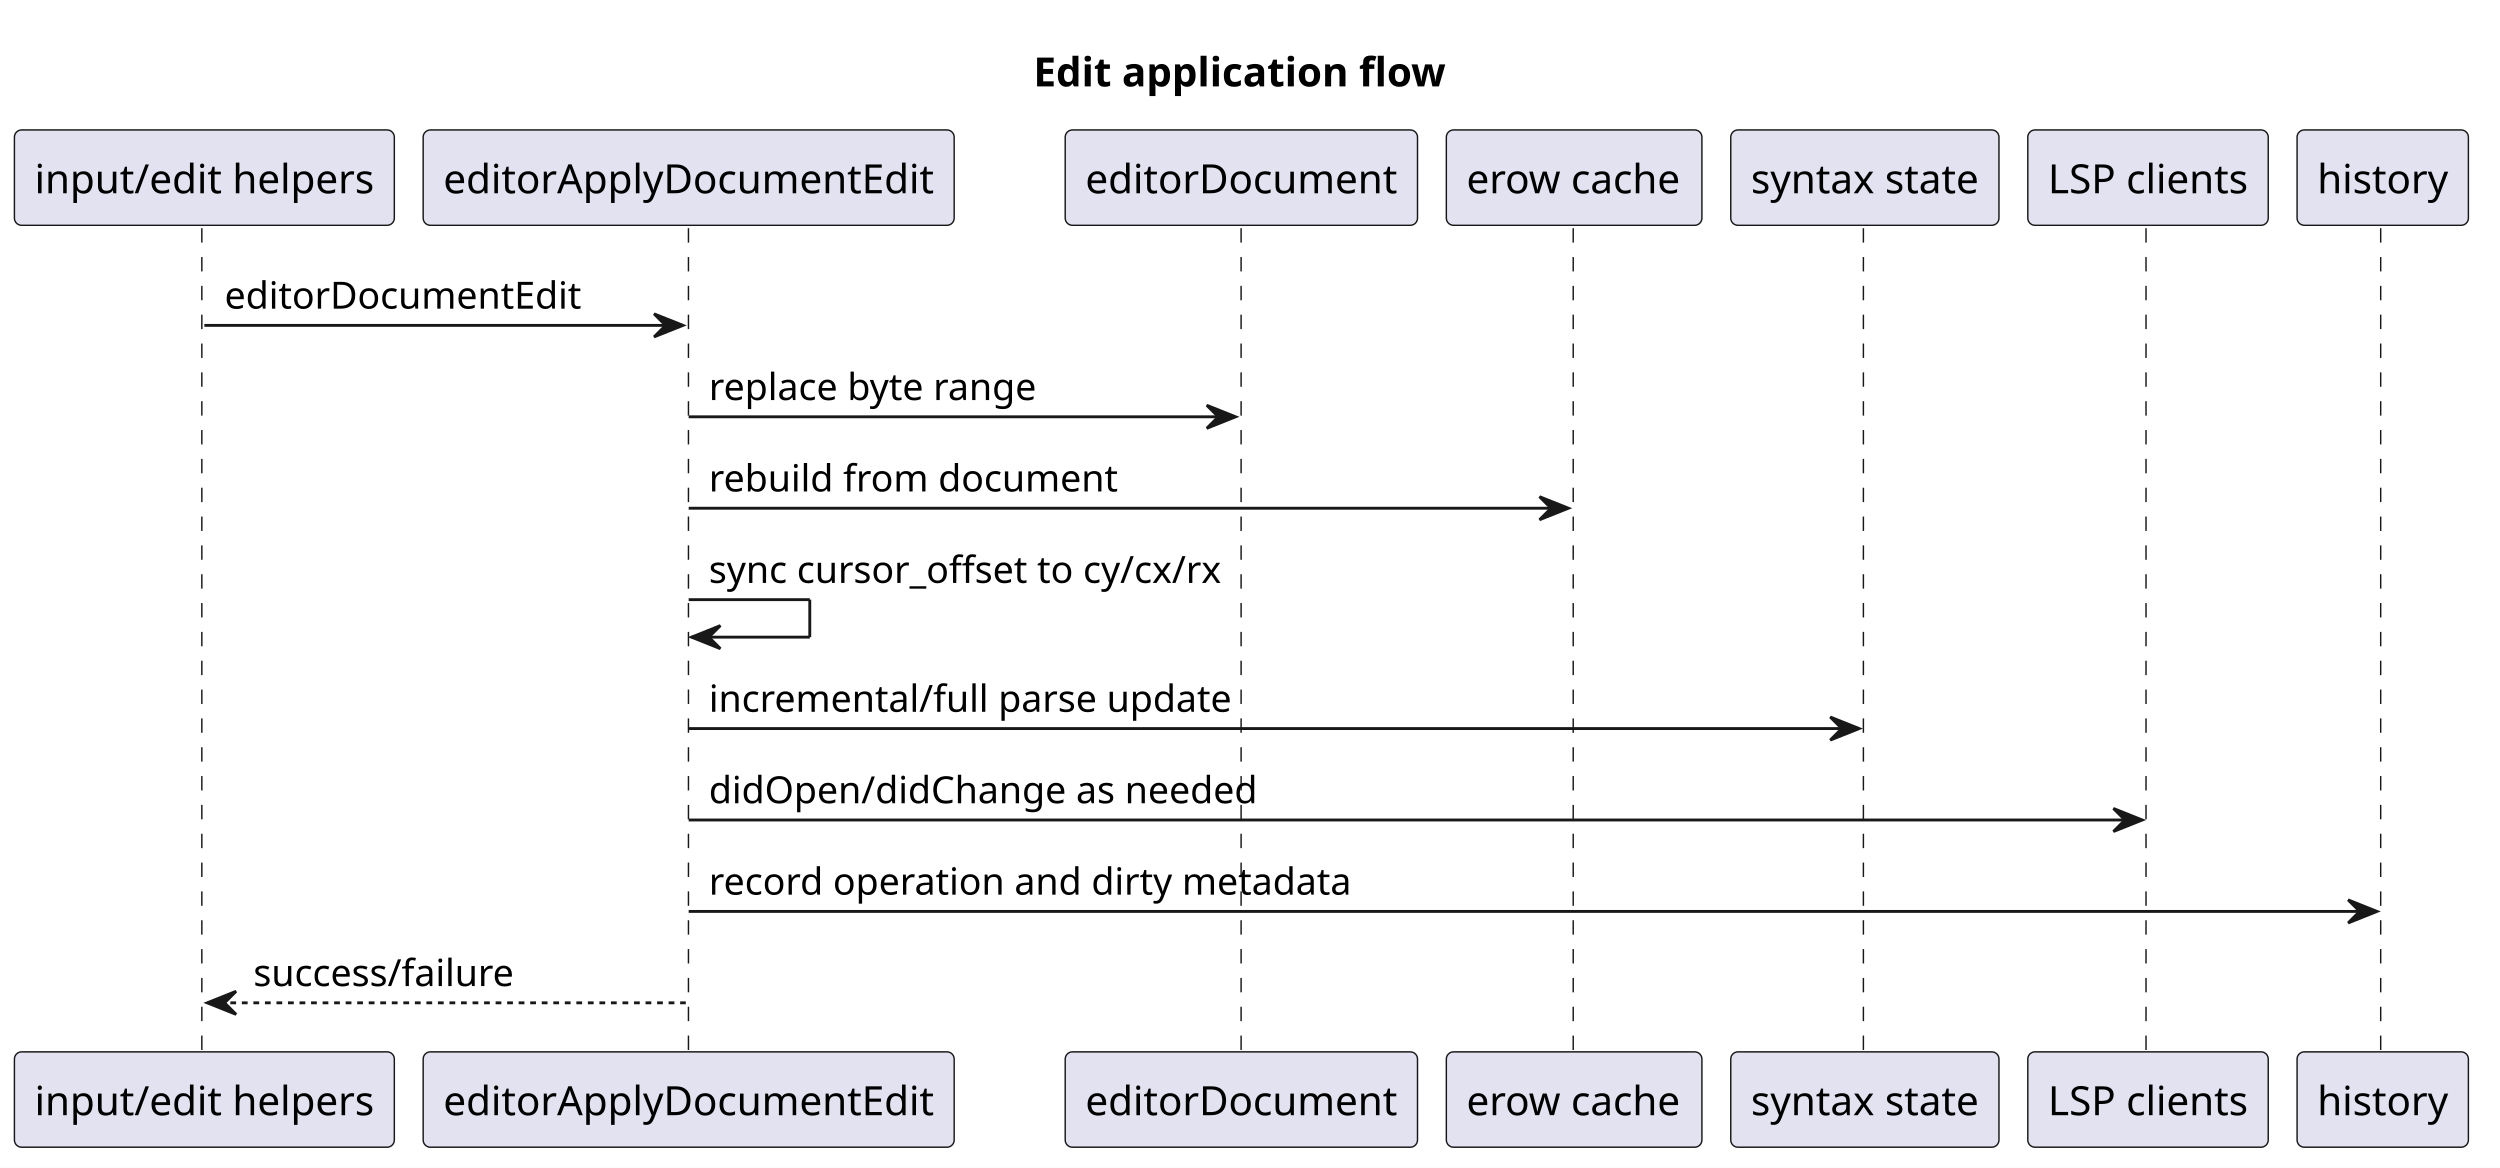
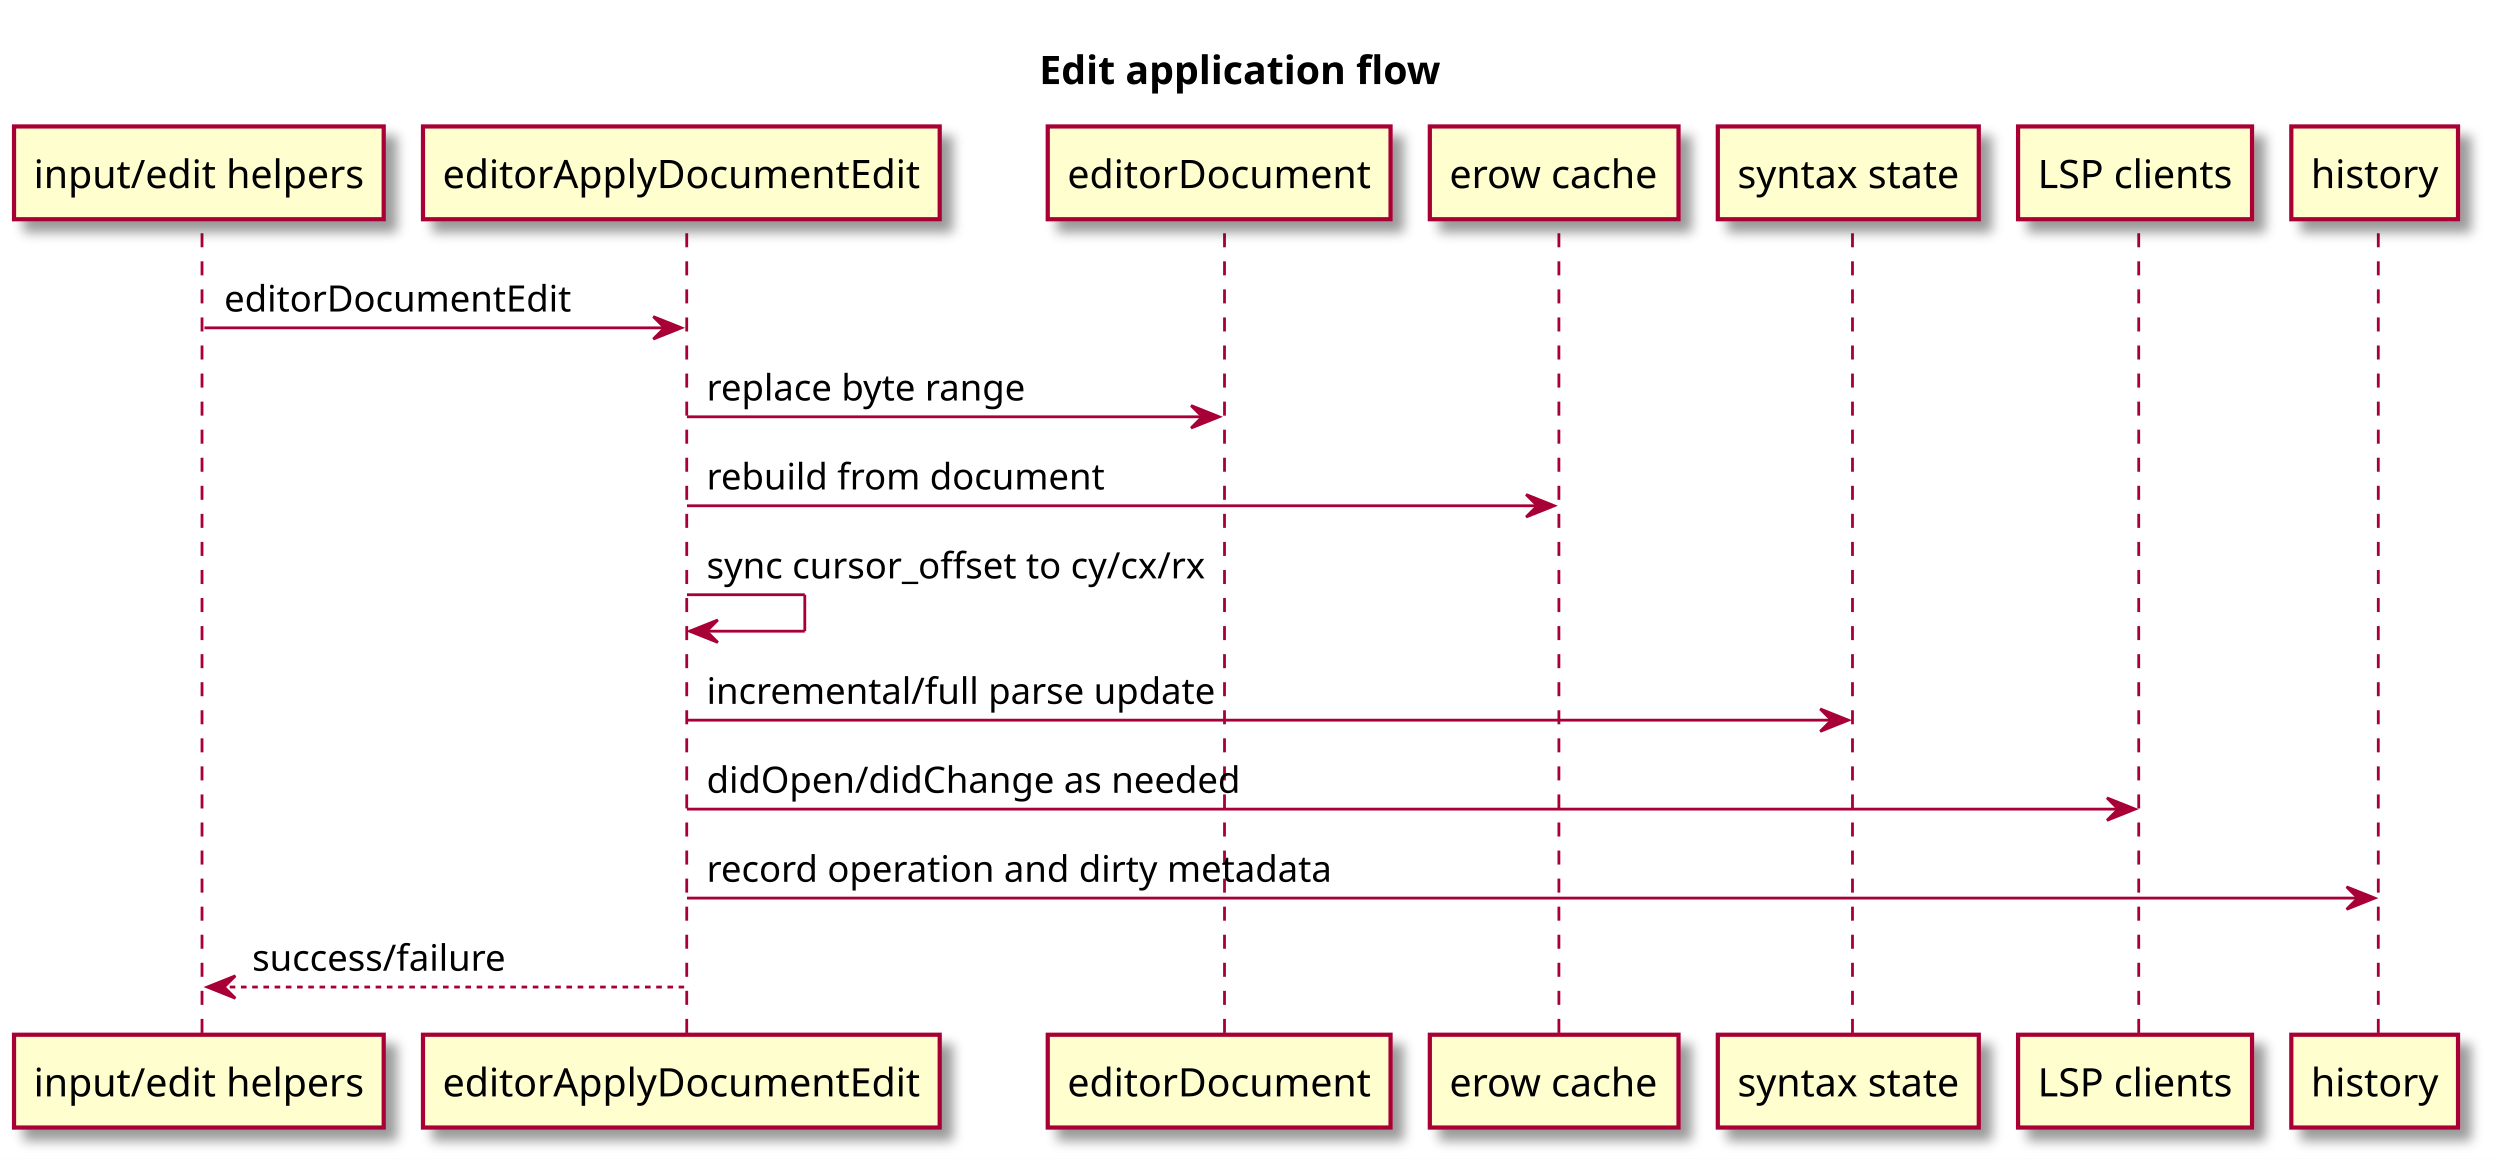
- <svg xmlns="http://www.w3.org/2000/svg" contentStyleType="text/css" data-diagram-type="SEQUENCE" height="405px" preserveAspectRatio="none" style="width:867px;height:405px;background:#FFFFFF;" version="1.1" viewBox="0 0 867 405" width="867px" zoomAndPan="magnify">
-   <defs />
+ <svg xmlns="http://www.w3.org/2000/svg" contentStyleType="text/css" data-diagram-type="SEQUENCE" height="413px" preserveAspectRatio="none" style="width:891px;height:413px;background:#FFFFFF;" version="1.1" viewBox="0 0 891 413" width="891px" zoomAndPan="magnify">
+   <defs>
+     <filter height="300%" id="f1uu6hku3e6vp6" width="300%" x="-1" y="-1">
+       <feGaussianBlur result="blurOut" stdDeviation="2" />
+       <feColorMatrix in="blurOut" result="blurOut2" type="matrix" values="0 0 0 0 0 0 0 0 0 0 0 0 0 0 0 0 0 0 .4 0" />
+       <feOffset dx="4" dy="4" in="blurOut2" result="blurOut3" />
+       <feBlend in="SourceGraphic" in2="blurOut3" mode="normal" />
+     </filter>
+   </defs>
  <rect width="100%" height="100%" fill="#FFFFFF" />
  <g>
-     <g class="title" data-source-line="2">
-       <text fill="#000000" font-family="sans-serif" font-size="14" font-weight="700" lengthAdjust="spacing" textLength="143.248" x="358.396" y="29.966">Edit application flow</text>
+     <g class="title" data-source-line="3">
+       <text fill="#000000" font-family="sans-serif" font-size="14" font-weight="700" lengthAdjust="spacing" textLength="143.248" x="370.396" y="29.966">Edit application flow</text>
    </g>
-     <g class="participant-lifeline" data-entity-uid="part1" data-qualified-name="input" data-source-line="4" id="part1-lifeline">
+     <g class="participant-lifeline" data-entity-uid="part1" data-qualified-name="input" data-source-line="5" id="part1-lifeline">
      <g>
-         <rect fill="#000000" fill-opacity="0" height="286.648" width="8" x="66.877" y="79.136" />
-         <line style="stroke:#181818;stroke-width:0.5;stroke-dasharray:5,5;" x1="70" x2="70" y1="79.136" y2="365.784" />
+         <rect fill="#000000" fill-opacity="0" height="286.648" width="8" x="68.877" y="83.136" />
+         <line style="stroke:#A80036;stroke-width:1;stroke-dasharray:5,5;" x1="72" x2="72" y1="83.136" y2="369.784" />
      </g>
    </g>
-     <g class="participant-lifeline" data-entity-uid="part2" data-qualified-name="apply" data-source-line="5" id="part2-lifeline">
+     <g class="participant-lifeline" data-entity-uid="part2" data-qualified-name="apply" data-source-line="6" id="part2-lifeline">
      <g>
-         <rect fill="#000000" fill-opacity="0" height="286.648" width="8" x="234.831" y="79.136" />
-         <line style="stroke:#181818;stroke-width:0.5;stroke-dasharray:5,5;" x1="238.754" x2="238.754" y1="79.136" y2="365.784" />
+         <rect fill="#000000" fill-opacity="0" height="286.648" width="8" x="240.831" y="83.136" />
+         <line style="stroke:#A80036;stroke-width:1;stroke-dasharray:5,5;" x1="244.754" x2="244.754" y1="83.136" y2="369.784" />
      </g>
    </g>
-     <g class="participant-lifeline" data-entity-uid="part3" data-qualified-name="doc" data-source-line="6" id="part3-lifeline">
+     <g class="participant-lifeline" data-entity-uid="part3" data-qualified-name="doc" data-source-line="7" id="part3-lifeline">
      <g>
-         <rect fill="#000000" fill-opacity="0" height="286.648" width="8" x="426.502" y="79.136" />
-         <line style="stroke:#181818;stroke-width:0.5;stroke-dasharray:5,5;" x1="430.414" x2="430.414" y1="79.136" y2="365.784" />
+         <rect fill="#000000" fill-opacity="0" height="286.648" width="8" x="432.502" y="83.136" />
+         <line style="stroke:#A80036;stroke-width:1;stroke-dasharray:5,5;" x1="436.414" x2="436.414" y1="83.136" y2="369.784" />
      </g>
    </g>
-     <g class="participant-lifeline" data-entity-uid="part4" data-qualified-name="rows" data-source-line="7" id="part4-lifeline">
+     <g class="participant-lifeline" data-entity-uid="part4" data-qualified-name="rows" data-source-line="8" id="part4-lifeline">
      <g>
-         <rect fill="#000000" fill-opacity="0" height="286.648" width="8" x="541.908" y="79.136" />
-         <line style="stroke:#181818;stroke-width:0.5;stroke-dasharray:5,5;" x1="545.591" x2="545.591" y1="79.136" y2="365.784" />
+         <rect fill="#000000" fill-opacity="0" height="286.648" width="8" x="551.908" y="83.136" />
+         <line style="stroke:#A80036;stroke-width:1;stroke-dasharray:5,5;" x1="555.591" x2="555.591" y1="83.136" y2="369.784" />
      </g>
    </g>
-     <g class="participant-lifeline" data-entity-uid="part5" data-qualified-name="syntax" data-source-line="8" id="part5-lifeline">
+     <g class="participant-lifeline" data-entity-uid="part5" data-qualified-name="syntax" data-source-line="9" id="part5-lifeline">
      <g>
-         <rect fill="#000000" fill-opacity="0" height="286.648" width="8" x="642.733" y="79.136" />
-         <line style="stroke:#181818;stroke-width:0.5;stroke-dasharray:5,5;" x1="646.225" x2="646.225" y1="79.136" y2="365.784" />
+         <rect fill="#000000" fill-opacity="0" height="286.648" width="8" x="656.733" y="83.136" />
+         <line style="stroke:#A80036;stroke-width:1;stroke-dasharray:5,5;" x1="660.225" x2="660.225" y1="83.136" y2="369.784" />
      </g>
    </g>
-     <g class="participant-lifeline" data-entity-uid="part6" data-qualified-name="lsp" data-source-line="9" id="part6-lifeline">
+     <g class="participant-lifeline" data-entity-uid="part6" data-qualified-name="lsp" data-source-line="10" id="part6-lifeline">
      <g>
-         <rect fill="#000000" fill-opacity="0" height="286.648" width="8" x="740.932" y="79.136" />
-         <line style="stroke:#181818;stroke-width:0.5;stroke-dasharray:5,5;" x1="744.24" x2="744.24" y1="79.136" y2="365.784" />
+         <rect fill="#000000" fill-opacity="0" height="286.648" width="8" x="758.932" y="83.136" />
+         <line style="stroke:#A80036;stroke-width:1;stroke-dasharray:5,5;" x1="762.24" x2="762.24" y1="83.136" y2="369.784" />
      </g>
    </g>
-     <g class="participant-lifeline" data-entity-uid="part7" data-qualified-name="history" data-source-line="10" id="part7-lifeline">
+     <g class="participant-lifeline" data-entity-uid="part7" data-qualified-name="history" data-source-line="11" id="part7-lifeline">
      <g>
-         <rect fill="#000000" fill-opacity="0" height="286.648" width="8" x="822.332" y="79.136" />
-         <line style="stroke:#181818;stroke-width:0.5;stroke-dasharray:5,5;" x1="825.624" x2="825.624" y1="79.136" y2="365.784" />
+         <rect fill="#000000" fill-opacity="0" height="286.648" width="8" x="844.332" y="83.136" />
+         <line style="stroke:#A80036;stroke-width:1;stroke-dasharray:5,5;" x1="847.624" x2="847.624" y1="83.136" y2="369.784" />
      </g>
    </g>
-     <g class="participant participant-head" data-entity-uid="part1" data-qualified-name="input" data-source-line="4" id="part1-head">
-       <rect fill="#E2E2F0" height="33.068" rx="2.5" ry="2.5" style="stroke:#181818;stroke-width:0.5;" width="131.754" x="5" y="45.068" />
+     <g class="participant participant-head" data-entity-uid="part1" data-qualified-name="input" data-source-line="5" id="part1-head">
+       <rect fill="#FEFECE" filter="url(#f1uu6hku3e6vp6)" height="33.068" style="stroke:#A80036;stroke-width:1.5;" width="131.754" x="5" y="45.068" />
      <text fill="#000000" font-family="sans-serif" font-size="14" lengthAdjust="spacing" textLength="117.754" x="12" y="67.034">input/edit helpers</text>
    </g>
-     <g class="participant participant-tail" data-entity-uid="part1" data-qualified-name="input" data-source-line="4" id="part1-tail">
-       <rect fill="#E2E2F0" height="33.068" rx="2.5" ry="2.5" style="stroke:#181818;stroke-width:0.5;" width="131.754" x="5" y="364.784" />
-       <text fill="#000000" font-family="sans-serif" font-size="14" lengthAdjust="spacing" textLength="117.754" x="12" y="386.75">input/edit helpers</text>
+     <g class="participant participant-tail" data-entity-uid="part1" data-qualified-name="input" data-source-line="5" id="part1-tail">
+       <rect fill="#FEFECE" filter="url(#f1uu6hku3e6vp6)" height="33.068" style="stroke:#A80036;stroke-width:1.5;" width="131.754" x="5" y="368.784" />
+       <text fill="#000000" font-family="sans-serif" font-size="14" lengthAdjust="spacing" textLength="117.754" x="12" y="390.75">input/edit helpers</text>
    </g>
-     <g class="participant participant-head" data-entity-uid="part2" data-qualified-name="apply" data-source-line="5" id="part2-head">
-       <rect fill="#E2E2F0" height="33.068" rx="2.5" ry="2.5" style="stroke:#181818;stroke-width:0.5;" width="184.155" x="146.754" y="45.068" />
-       <text fill="#000000" font-family="sans-serif" font-size="14" lengthAdjust="spacing" textLength="170.155" x="153.754" y="67.034">editorApplyDocumentEdit</text>
+     <g class="participant participant-head" data-entity-uid="part2" data-qualified-name="apply" data-source-line="6" id="part2-head">
+       <rect fill="#FEFECE" filter="url(#f1uu6hku3e6vp6)" height="33.068" style="stroke:#A80036;stroke-width:1.5;" width="184.155" x="150.754" y="45.068" />
+       <text fill="#000000" font-family="sans-serif" font-size="14" lengthAdjust="spacing" textLength="170.155" x="157.754" y="67.034">editorApplyDocumentEdit</text>
    </g>
-     <g class="participant participant-tail" data-entity-uid="part2" data-qualified-name="apply" data-source-line="5" id="part2-tail">
-       <rect fill="#E2E2F0" height="33.068" rx="2.5" ry="2.5" style="stroke:#181818;stroke-width:0.5;" width="184.155" x="146.754" y="364.784" />
-       <text fill="#000000" font-family="sans-serif" font-size="14" lengthAdjust="spacing" textLength="170.155" x="153.754" y="386.75">editorApplyDocumentEdit</text>
+     <g class="participant participant-tail" data-entity-uid="part2" data-qualified-name="apply" data-source-line="6" id="part2-tail">
+       <rect fill="#FEFECE" filter="url(#f1uu6hku3e6vp6)" height="33.068" style="stroke:#A80036;stroke-width:1.5;" width="184.155" x="150.754" y="368.784" />
+       <text fill="#000000" font-family="sans-serif" font-size="14" lengthAdjust="spacing" textLength="170.155" x="157.754" y="390.75">editorApplyDocumentEdit</text>
    </g>
-     <g class="participant participant-head" data-entity-uid="part3" data-qualified-name="doc" data-source-line="6" id="part3-head">
-       <rect fill="#E2E2F0" height="33.068" rx="2.5" ry="2.5" style="stroke:#181818;stroke-width:0.5;" width="122.178" x="369.414" y="45.068" />
-       <text fill="#000000" font-family="sans-serif" font-size="14" lengthAdjust="spacing" textLength="108.178" x="376.414" y="67.034">editorDocument</text>
+     <g class="participant participant-head" data-entity-uid="part3" data-qualified-name="doc" data-source-line="7" id="part3-head">
+       <rect fill="#FEFECE" filter="url(#f1uu6hku3e6vp6)" height="33.068" style="stroke:#A80036;stroke-width:1.5;" width="122.178" x="373.414" y="45.068" />
+       <text fill="#000000" font-family="sans-serif" font-size="14" lengthAdjust="spacing" textLength="108.178" x="380.414" y="67.034">editorDocument</text>
    </g>
-     <g class="participant participant-tail" data-entity-uid="part3" data-qualified-name="doc" data-source-line="6" id="part3-tail">
-       <rect fill="#E2E2F0" height="33.068" rx="2.5" ry="2.5" style="stroke:#181818;stroke-width:0.5;" width="122.178" x="369.414" y="364.784" />
-       <text fill="#000000" font-family="sans-serif" font-size="14" lengthAdjust="spacing" textLength="108.178" x="376.414" y="386.75">editorDocument</text>
+     <g class="participant participant-tail" data-entity-uid="part3" data-qualified-name="doc" data-source-line="7" id="part3-tail">
+       <rect fill="#FEFECE" filter="url(#f1uu6hku3e6vp6)" height="33.068" style="stroke:#A80036;stroke-width:1.5;" width="122.178" x="373.414" y="368.784" />
+       <text fill="#000000" font-family="sans-serif" font-size="14" lengthAdjust="spacing" textLength="108.178" x="380.414" y="390.75">editorDocument</text>
    </g>
-     <g class="participant participant-head" data-entity-uid="part4" data-qualified-name="rows" data-source-line="7" id="part4-head">
-       <rect fill="#E2E2F0" height="33.068" rx="2.5" ry="2.5" style="stroke:#181818;stroke-width:0.5;" width="88.634" x="501.591" y="45.068" />
-       <text fill="#000000" font-family="sans-serif" font-size="14" lengthAdjust="spacing" textLength="74.634" x="508.591" y="67.034">erow cache</text>
+     <g class="participant participant-head" data-entity-uid="part4" data-qualified-name="rows" data-source-line="8" id="part4-head">
+       <rect fill="#FEFECE" filter="url(#f1uu6hku3e6vp6)" height="33.068" style="stroke:#A80036;stroke-width:1.5;" width="88.634" x="509.591" y="45.068" />
+       <text fill="#000000" font-family="sans-serif" font-size="14" lengthAdjust="spacing" textLength="74.634" x="516.591" y="67.034">erow cache</text>
    </g>
-     <g class="participant participant-tail" data-entity-uid="part4" data-qualified-name="rows" data-source-line="7" id="part4-tail">
-       <rect fill="#E2E2F0" height="33.068" rx="2.5" ry="2.5" style="stroke:#181818;stroke-width:0.5;" width="88.634" x="501.591" y="364.784" />
-       <text fill="#000000" font-family="sans-serif" font-size="14" lengthAdjust="spacing" textLength="74.634" x="508.591" y="386.75">erow cache</text>
+     <g class="participant participant-tail" data-entity-uid="part4" data-qualified-name="rows" data-source-line="8" id="part4-tail">
+       <rect fill="#FEFECE" filter="url(#f1uu6hku3e6vp6)" height="33.068" style="stroke:#A80036;stroke-width:1.5;" width="88.634" x="509.591" y="368.784" />
+       <text fill="#000000" font-family="sans-serif" font-size="14" lengthAdjust="spacing" textLength="74.634" x="516.591" y="390.75">erow cache</text>
    </g>
-     <g class="participant participant-head" data-entity-uid="part5" data-qualified-name="syntax" data-source-line="8" id="part5-head">
-       <rect fill="#E2E2F0" height="33.068" rx="2.5" ry="2.5" style="stroke:#181818;stroke-width:0.5;" width="93.016" x="600.225" y="45.068" />
-       <text fill="#000000" font-family="sans-serif" font-size="14" lengthAdjust="spacing" textLength="79.016" x="607.225" y="67.034">syntax state</text>
+     <g class="participant participant-head" data-entity-uid="part5" data-qualified-name="syntax" data-source-line="9" id="part5-head">
+       <rect fill="#FEFECE" filter="url(#f1uu6hku3e6vp6)" height="33.068" style="stroke:#A80036;stroke-width:1.5;" width="93.016" x="612.225" y="45.068" />
+       <text fill="#000000" font-family="sans-serif" font-size="14" lengthAdjust="spacing" textLength="79.016" x="619.225" y="67.034">syntax state</text>
    </g>
-     <g class="participant participant-tail" data-entity-uid="part5" data-qualified-name="syntax" data-source-line="8" id="part5-tail">
-       <rect fill="#E2E2F0" height="33.068" rx="2.5" ry="2.5" style="stroke:#181818;stroke-width:0.5;" width="93.016" x="600.225" y="364.784" />
-       <text fill="#000000" font-family="sans-serif" font-size="14" lengthAdjust="spacing" textLength="79.016" x="607.225" y="386.75">syntax state</text>
+     <g class="participant participant-tail" data-entity-uid="part5" data-qualified-name="syntax" data-source-line="9" id="part5-tail">
+       <rect fill="#FEFECE" filter="url(#f1uu6hku3e6vp6)" height="33.068" style="stroke:#A80036;stroke-width:1.5;" width="93.016" x="612.225" y="368.784" />
+       <text fill="#000000" font-family="sans-serif" font-size="14" lengthAdjust="spacing" textLength="79.016" x="619.225" y="390.75">syntax state</text>
    </g>
-     <g class="participant participant-head" data-entity-uid="part6" data-qualified-name="lsp" data-source-line="9" id="part6-head">
-       <rect fill="#E2E2F0" height="33.068" rx="2.5" ry="2.5" style="stroke:#181818;stroke-width:0.5;" width="83.384" x="703.24" y="45.068" />
-       <text fill="#000000" font-family="sans-serif" font-size="14" lengthAdjust="spacing" textLength="69.384" x="710.24" y="67.034">LSP clients</text>
+     <g class="participant participant-head" data-entity-uid="part6" data-qualified-name="lsp" data-source-line="10" id="part6-head">
+       <rect fill="#FEFECE" filter="url(#f1uu6hku3e6vp6)" height="33.068" style="stroke:#A80036;stroke-width:1.5;" width="83.384" x="719.24" y="45.068" />
+       <text fill="#000000" font-family="sans-serif" font-size="14" lengthAdjust="spacing" textLength="69.384" x="726.24" y="67.034">LSP clients</text>
    </g>
-     <g class="participant participant-tail" data-entity-uid="part6" data-qualified-name="lsp" data-source-line="9" id="part6-tail">
-       <rect fill="#E2E2F0" height="33.068" rx="2.5" ry="2.5" style="stroke:#181818;stroke-width:0.5;" width="83.384" x="703.24" y="364.784" />
-       <text fill="#000000" font-family="sans-serif" font-size="14" lengthAdjust="spacing" textLength="69.384" x="710.24" y="386.75">LSP clients</text>
+     <g class="participant participant-tail" data-entity-uid="part6" data-qualified-name="lsp" data-source-line="10" id="part6-tail">
+       <rect fill="#FEFECE" filter="url(#f1uu6hku3e6vp6)" height="33.068" style="stroke:#A80036;stroke-width:1.5;" width="83.384" x="719.24" y="368.784" />
+       <text fill="#000000" font-family="sans-serif" font-size="14" lengthAdjust="spacing" textLength="69.384" x="726.24" y="390.75">LSP clients</text>
    </g>
-     <g class="participant participant-head" data-entity-uid="part7" data-qualified-name="history" data-source-line="10" id="part7-head">
-       <rect fill="#E2E2F0" height="33.068" rx="2.5" ry="2.5" style="stroke:#181818;stroke-width:0.5;" width="59.416" x="796.624" y="45.068" />
-       <text fill="#000000" font-family="sans-serif" font-size="14" lengthAdjust="spacing" textLength="45.416" x="803.624" y="67.034">history</text>
+     <g class="participant participant-head" data-entity-uid="part7" data-qualified-name="history" data-source-line="11" id="part7-head">
+       <rect fill="#FEFECE" filter="url(#f1uu6hku3e6vp6)" height="33.068" style="stroke:#A80036;stroke-width:1.5;" width="59.416" x="816.624" y="45.068" />
+       <text fill="#000000" font-family="sans-serif" font-size="14" lengthAdjust="spacing" textLength="45.416" x="823.624" y="67.034">history</text>
    </g>
-     <g class="participant participant-tail" data-entity-uid="part7" data-qualified-name="history" data-source-line="10" id="part7-tail">
-       <rect fill="#E2E2F0" height="33.068" rx="2.5" ry="2.5" style="stroke:#181818;stroke-width:0.5;" width="59.416" x="796.624" y="364.784" />
-       <text fill="#000000" font-family="sans-serif" font-size="14" lengthAdjust="spacing" textLength="45.416" x="803.624" y="386.75">history</text>
+     <g class="participant participant-tail" data-entity-uid="part7" data-qualified-name="history" data-source-line="11" id="part7-tail">
+       <rect fill="#FEFECE" filter="url(#f1uu6hku3e6vp6)" height="33.068" style="stroke:#A80036;stroke-width:1.5;" width="59.416" x="816.624" y="368.784" />
+       <text fill="#000000" font-family="sans-serif" font-size="14" lengthAdjust="spacing" textLength="45.416" x="823.624" y="390.75">history</text>
    </g>
-     <g class="message" data-entity-1="part1" data-entity-2="part2" data-source-line="12" id="msg1">
-       <polygon fill="#181818" points="226.831,108.842,236.831,112.842,226.831,116.842,230.831,112.842" style="stroke:#181818;stroke-width:1;" />
-       <line style="stroke:#181818;stroke-width:1;" x1="70.877" x2="232.831" y1="112.842" y2="112.842" />
-       <text fill="#000000" font-family="sans-serif" font-size="13" lengthAdjust="spacing" textLength="123.721" x="77.877" y="107.033">editorDocumentEdit</text>
+     <g class="message" data-entity-1="part1" data-entity-2="part2" data-source-line="13" id="msg1">
+       <polygon fill="#A80036" points="232.831,112.842,242.831,116.842,232.831,120.842,236.831,116.842" style="stroke:#A80036;stroke-width:1;" />
+       <line style="stroke:#A80036;stroke-width:1;" x1="72.877" x2="238.831" y1="116.842" y2="116.842" />
+       <text fill="#000000" font-family="sans-serif" font-size="13" lengthAdjust="spacing" textLength="123.721" x="79.877" y="111.033">editorDocumentEdit</text>
    </g>
-     <g class="message" data-entity-1="part2" data-entity-2="part3" data-source-line="13" id="msg2">
-       <polygon fill="#181818" points="418.502,140.548,428.502,144.548,418.502,148.548,422.502,144.548" style="stroke:#181818;stroke-width:1;" />
-       <line style="stroke:#181818;stroke-width:1;" x1="238.831" x2="424.502" y1="144.548" y2="144.548" />
-       <text fill="#000000" font-family="sans-serif" font-size="13" lengthAdjust="spacing" textLength="114.348" x="245.831" y="138.739">replace byte range</text>
+     <g class="message" data-entity-1="part2" data-entity-2="part3" data-source-line="14" id="msg2">
+       <polygon fill="#A80036" points="424.502,144.548,434.502,148.548,424.502,152.548,428.502,148.548" style="stroke:#A80036;stroke-width:1;" />
+       <line style="stroke:#A80036;stroke-width:1;" x1="244.831" x2="430.502" y1="148.548" y2="148.548" />
+       <text fill="#000000" font-family="sans-serif" font-size="13" lengthAdjust="spacing" textLength="114.348" x="251.831" y="142.739">replace byte range</text>
    </g>
-     <g class="message" data-entity-1="part2" data-entity-2="part4" data-source-line="14" id="msg3">
-       <polygon fill="#181818" points="533.908,172.254,543.908,176.254,533.908,180.254,537.908,176.254" style="stroke:#181818;stroke-width:1;" />
-       <line style="stroke:#181818;stroke-width:1;" x1="238.831" x2="539.908" y1="176.254" y2="176.254" />
-       <text fill="#000000" font-family="sans-serif" font-size="13" lengthAdjust="spacing" textLength="142.402" x="245.831" y="170.445">rebuild from document</text>
+     <g class="message" data-entity-1="part2" data-entity-2="part4" data-source-line="15" id="msg3">
+       <polygon fill="#A80036" points="543.908,176.254,553.908,180.254,543.908,184.254,547.908,180.254" style="stroke:#A80036;stroke-width:1;" />
+       <line style="stroke:#A80036;stroke-width:1;" x1="244.831" x2="549.908" y1="180.254" y2="180.254" />
+       <text fill="#000000" font-family="sans-serif" font-size="13" lengthAdjust="spacing" textLength="142.402" x="251.831" y="174.445">rebuild from document</text>
    </g>
-     <g class="message" data-entity-1="part2" data-entity-2="part2" data-source-line="15" id="msg4">
-       <line style="stroke:#181818;stroke-width:1;" x1="238.831" x2="280.831" y1="207.96" y2="207.96" />
-       <line style="stroke:#181818;stroke-width:1;" x1="280.831" x2="280.831" y1="207.96" y2="220.96" />
-       <line style="stroke:#181818;stroke-width:1;" x1="239.831" x2="280.831" y1="220.96" y2="220.96" />
-       <polygon fill="#181818" points="249.831,216.96,239.831,220.96,249.831,224.96,245.831,220.96" style="stroke:#181818;stroke-width:1;" />
-       <text fill="#000000" font-family="sans-serif" font-size="13" lengthAdjust="spacing" textLength="177.671" x="245.831" y="202.151">sync cursor_offset to cy/cx/rx</text>
+     <g class="message" data-entity-1="part2" data-entity-2="part2" data-source-line="16" id="msg4">
+       <line style="stroke:#A80036;stroke-width:1;" x1="244.831" x2="286.831" y1="211.96" y2="211.96" />
+       <line style="stroke:#A80036;stroke-width:1;" x1="286.831" x2="286.831" y1="211.96" y2="224.96" />
+       <line style="stroke:#A80036;stroke-width:1;" x1="245.831" x2="286.831" y1="224.96" y2="224.96" />
+       <polygon fill="#A80036" points="255.831,220.96,245.831,224.96,255.831,228.96,251.831,224.96" style="stroke:#A80036;stroke-width:1;" />
+       <text fill="#000000" font-family="sans-serif" font-size="13" lengthAdjust="spacing" textLength="177.671" x="251.831" y="206.151">sync cursor_offset to cy/cx/rx</text>
    </g>
-     <g class="message" data-entity-1="part2" data-entity-2="part5" data-source-line="16" id="msg5">
-       <polygon fill="#181818" points="634.733,248.666,644.733,252.666,634.733,256.666,638.733,252.666" style="stroke:#181818;stroke-width:1;" />
-       <line style="stroke:#181818;stroke-width:1;" x1="238.831" x2="640.733" y1="252.666" y2="252.666" />
-       <text fill="#000000" font-family="sans-serif" font-size="13" lengthAdjust="spacing" textLength="181.558" x="245.831" y="246.857">incremental/full parse update</text>
+     <g class="message" data-entity-1="part2" data-entity-2="part5" data-source-line="17" id="msg5">
+       <polygon fill="#A80036" points="648.733,252.666,658.733,256.666,648.733,260.666,652.733,256.666" style="stroke:#A80036;stroke-width:1;" />
+       <line style="stroke:#A80036;stroke-width:1;" x1="244.831" x2="654.733" y1="256.666" y2="256.666" />
+       <text fill="#000000" font-family="sans-serif" font-size="13" lengthAdjust="spacing" textLength="181.558" x="251.831" y="250.857">incremental/full parse update</text>
    </g>
-     <g class="message" data-entity-1="part2" data-entity-2="part6" data-source-line="17" id="msg6">
-       <polygon fill="#181818" points="732.932,280.372,742.932,284.372,732.932,288.372,736.932,284.372" style="stroke:#181818;stroke-width:1;" />
-       <line style="stroke:#181818;stroke-width:1;" x1="238.831" x2="738.932" y1="284.372" y2="284.372" />
-       <text fill="#000000" font-family="sans-serif" font-size="13" lengthAdjust="spacing" textLength="190.242" x="245.831" y="278.563">didOpen/didChange as needed</text>
+     <g class="message" data-entity-1="part2" data-entity-2="part6" data-source-line="18" id="msg6">
+       <polygon fill="#A80036" points="750.932,284.372,760.932,288.372,750.932,292.372,754.932,288.372" style="stroke:#A80036;stroke-width:1;" />
+       <line style="stroke:#A80036;stroke-width:1;" x1="244.831" x2="756.932" y1="288.372" y2="288.372" />
+       <text fill="#000000" font-family="sans-serif" font-size="13" lengthAdjust="spacing" textLength="190.242" x="251.831" y="282.563">didOpen/didChange as needed</text>
    </g>
-     <g class="message" data-entity-1="part2" data-entity-2="part7" data-source-line="18" id="msg7">
-       <polygon fill="#181818" points="814.332,312.078,824.332,316.078,814.332,320.078,818.332,316.078" style="stroke:#181818;stroke-width:1;" />
-       <line style="stroke:#181818;stroke-width:1;" x1="238.831" x2="820.332" y1="316.078" y2="316.078" />
-       <text fill="#000000" font-family="sans-serif" font-size="13" lengthAdjust="spacing" textLength="223.6" x="245.831" y="310.269">record operation and dirty metadata</text>
+     <g class="message" data-entity-1="part2" data-entity-2="part7" data-source-line="19" id="msg7">
+       <polygon fill="#A80036" points="836.332,316.078,846.332,320.078,836.332,324.078,840.332,320.078" style="stroke:#A80036;stroke-width:1;" />
+       <line style="stroke:#A80036;stroke-width:1;" x1="244.831" x2="842.332" y1="320.078" y2="320.078" />
+       <text fill="#000000" font-family="sans-serif" font-size="13" lengthAdjust="spacing" textLength="223.6" x="251.831" y="314.269">record operation and dirty metadata</text>
    </g>
-     <g class="message" data-entity-1="part2" data-entity-2="part1" data-source-line="19" id="msg8">
-       <polygon fill="#181818" points="81.877,343.784,71.877,347.784,81.877,351.784,77.877,347.784" style="stroke:#181818;stroke-width:1;" />
-       <line style="stroke:#181818;stroke-width:1;stroke-dasharray:2,2;" x1="75.877" x2="237.831" y1="347.784" y2="347.784" />
-       <text fill="#000000" font-family="sans-serif" font-size="13" lengthAdjust="spacing" textLength="90.571" x="87.877" y="341.975">success/failure</text>
+     <g class="message" data-entity-1="part2" data-entity-2="part1" data-source-line="20" id="msg8">
+       <polygon fill="#A80036" points="83.877,347.784,73.877,351.784,83.877,355.784,79.877,351.784" style="stroke:#A80036;stroke-width:1;" />
+       <line style="stroke:#A80036;stroke-width:1;stroke-dasharray:2,2;" x1="77.877" x2="243.831" y1="351.784" y2="351.784" />
+       <text fill="#000000" font-family="sans-serif" font-size="13" lengthAdjust="spacing" textLength="90.571" x="89.877" y="345.975">success/failure</text>
    </g>
  </g>
</svg>
